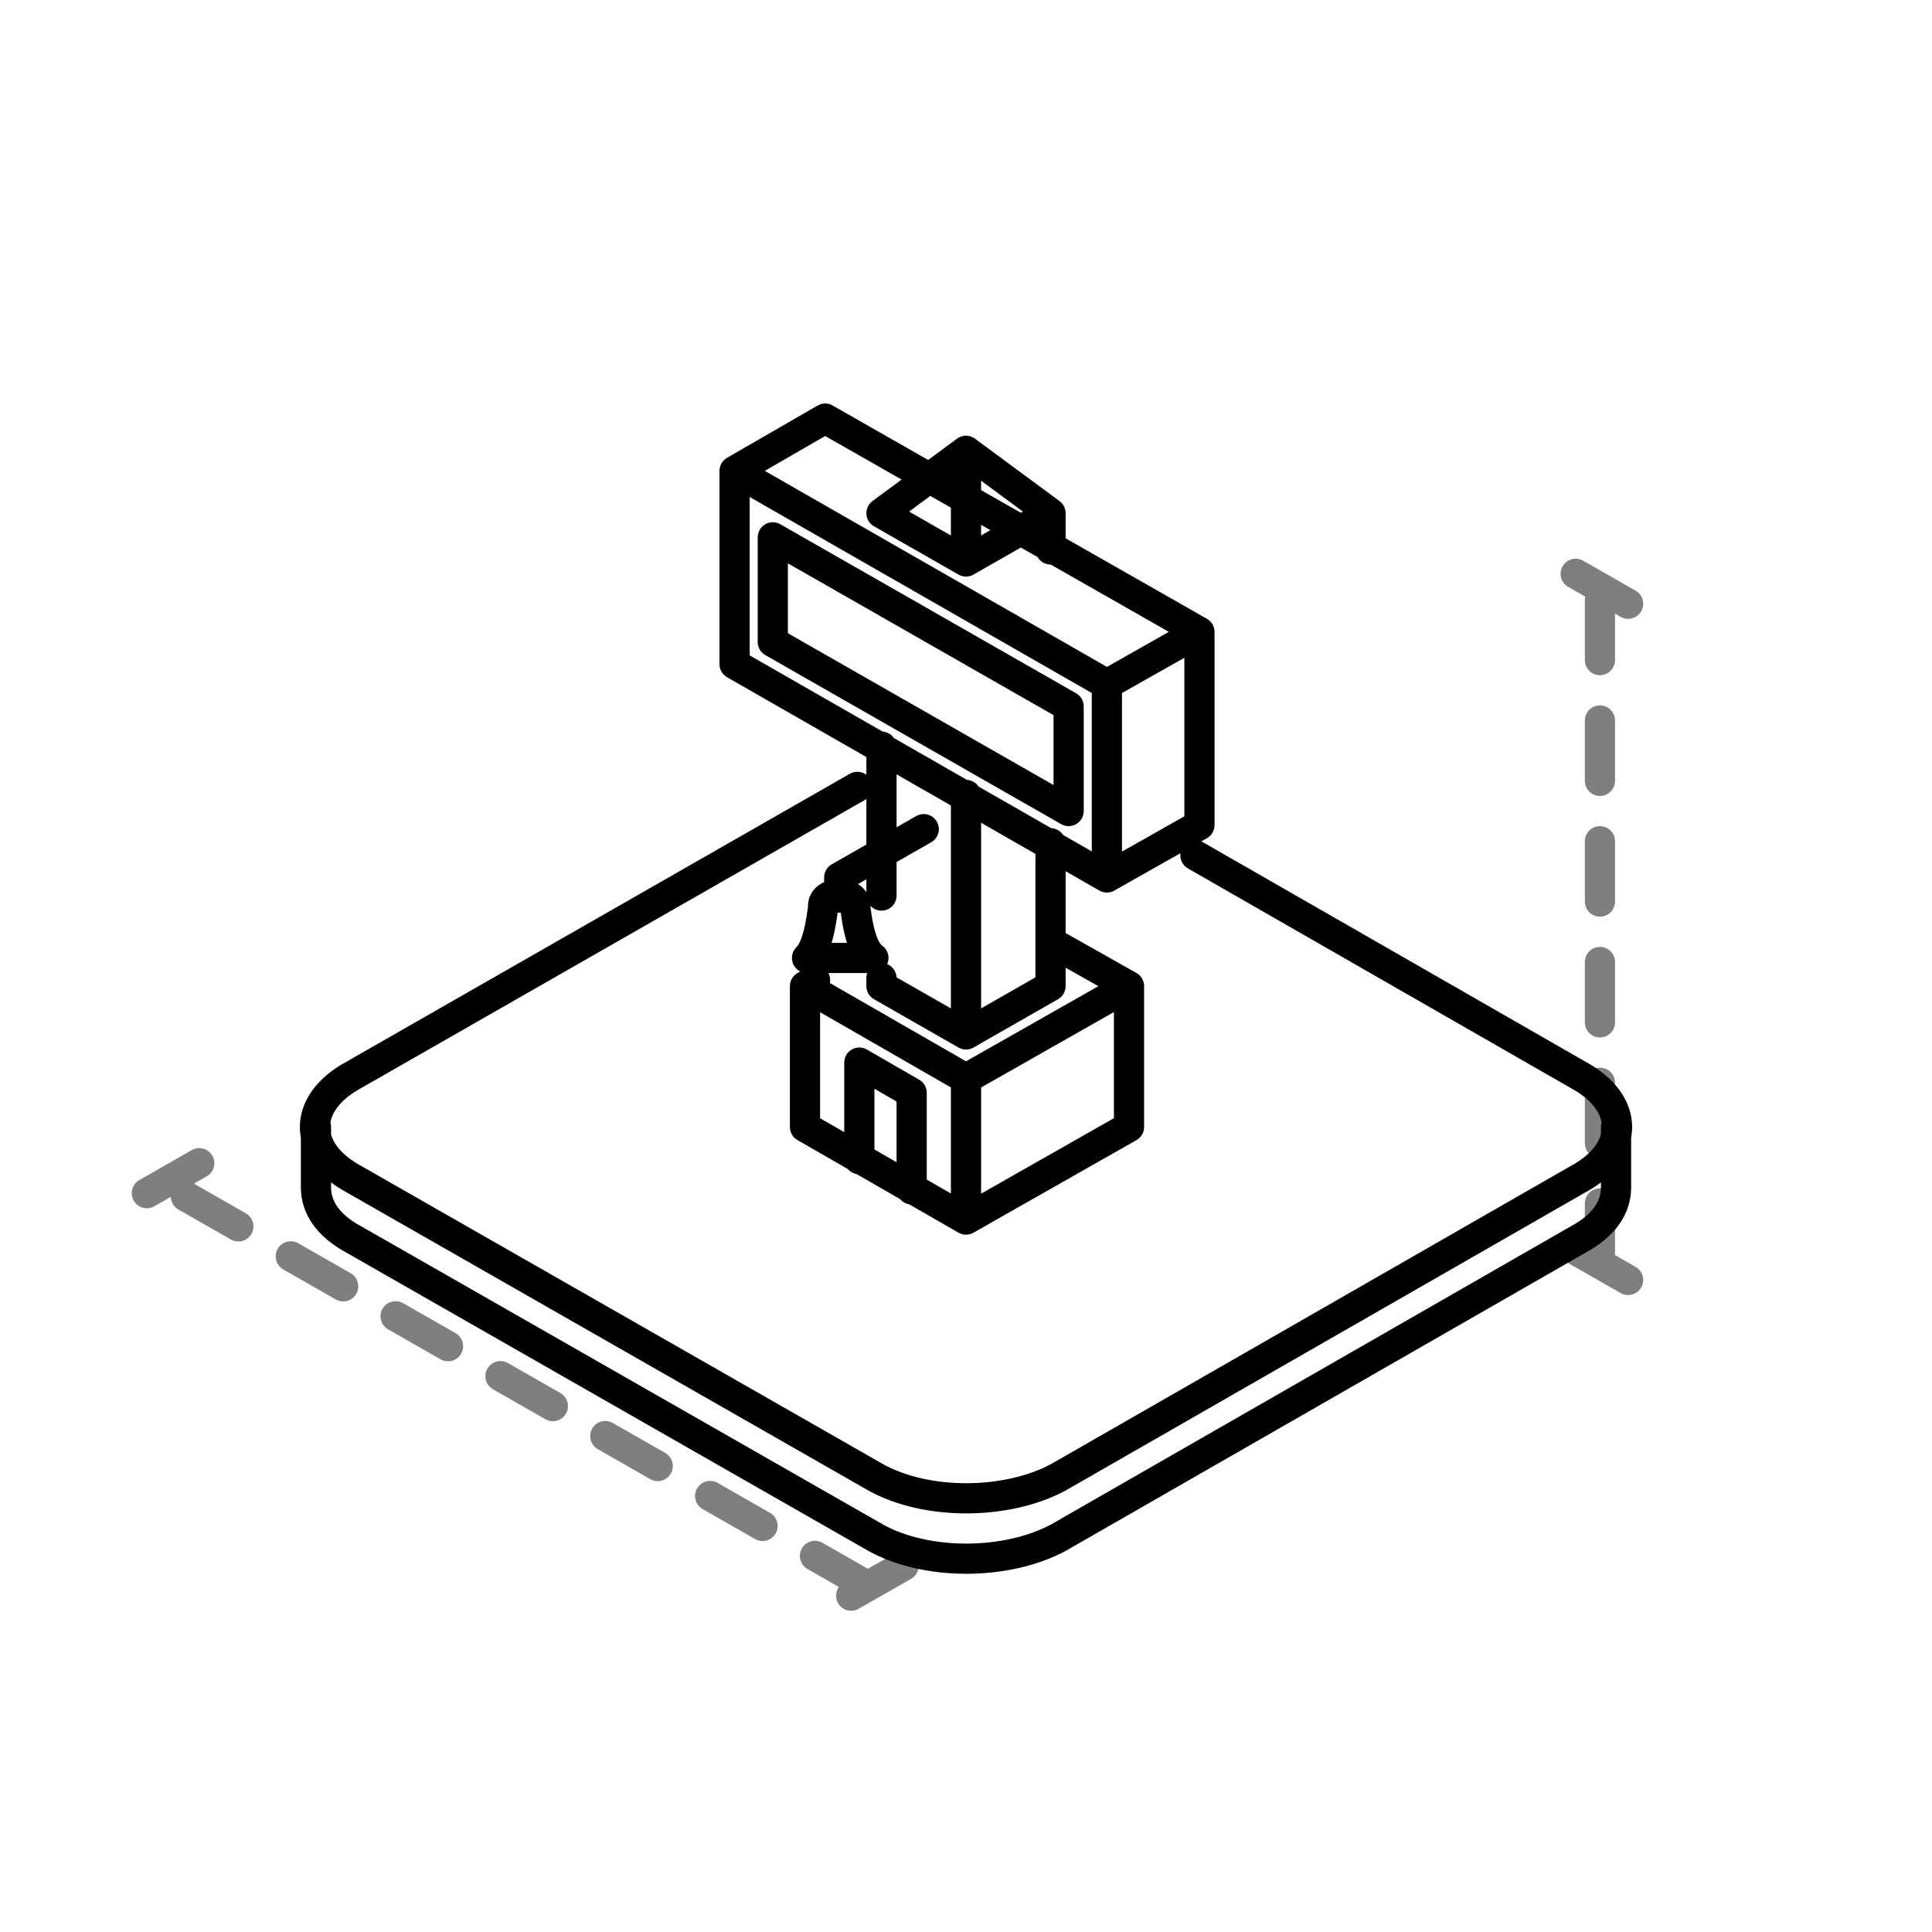
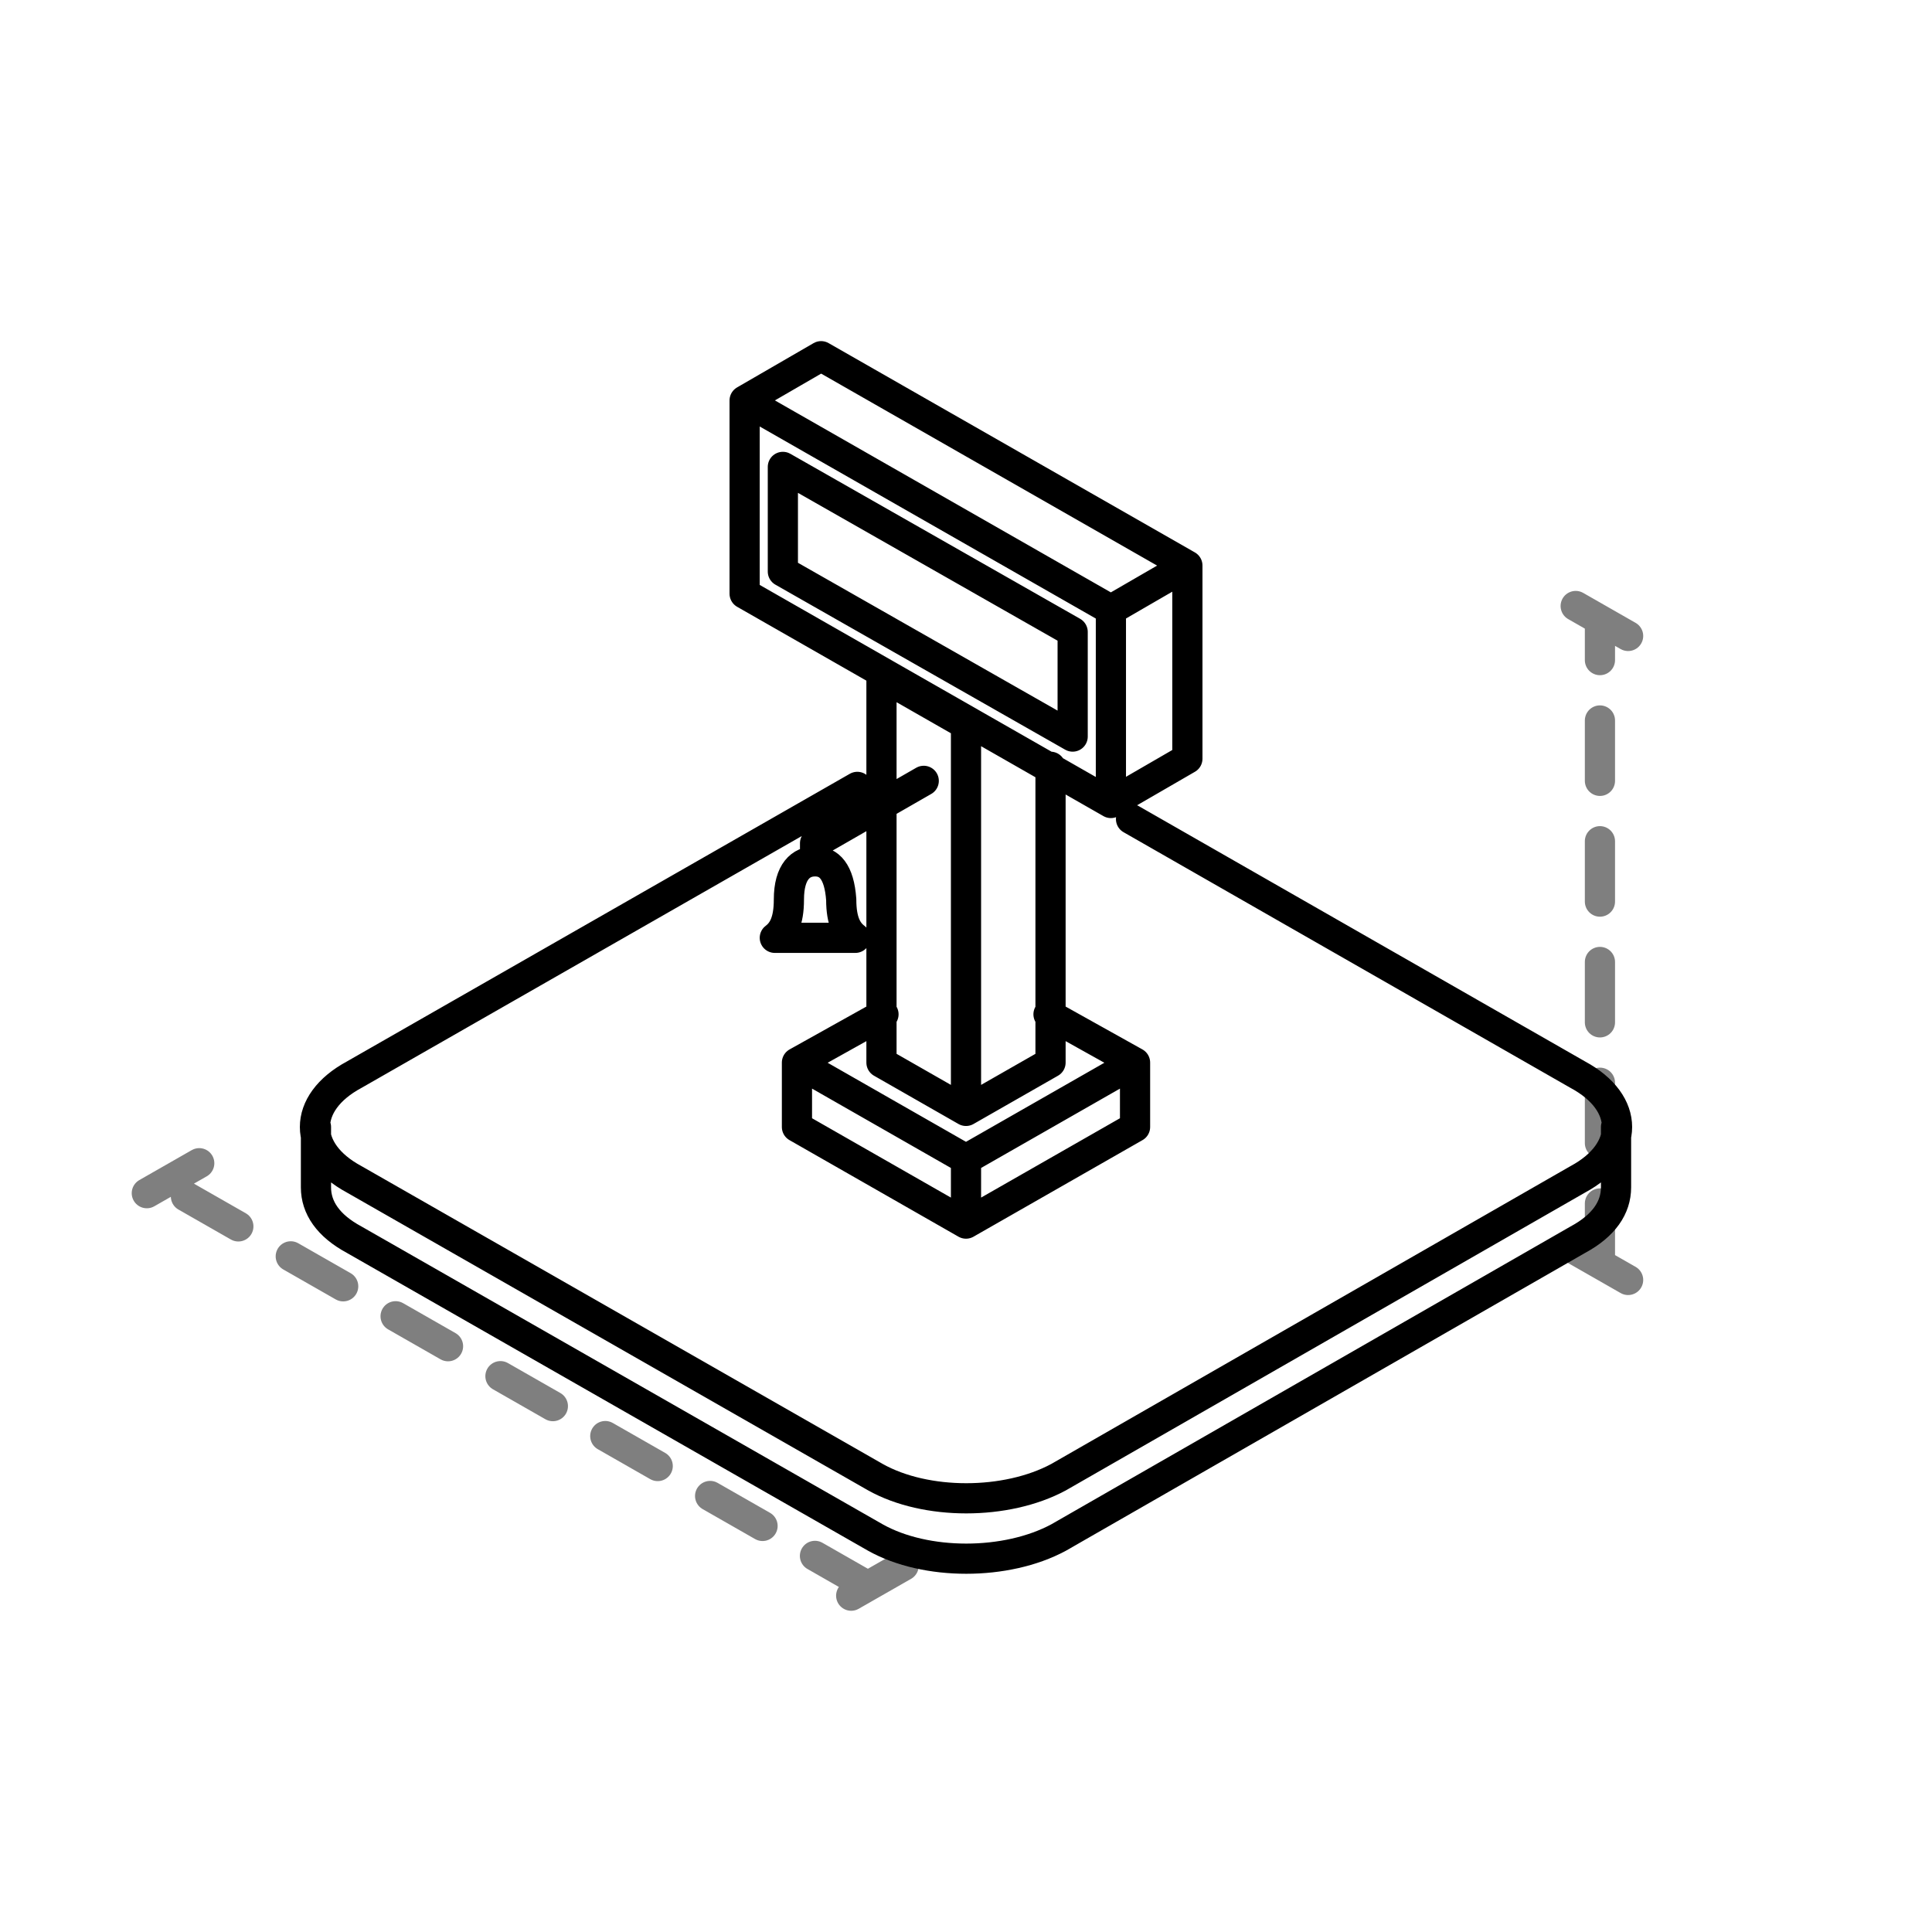
- <svg xmlns="http://www.w3.org/2000/svg" fill="none" stroke="currentColor" stroke-linecap="round" stroke-linejoin="round" stroke-width="1.5" viewBox="0 0 96 96">
-   <path d="M43.5 73.4 17.6 58.6c-2.6-1.4-2.6-3.8 0-5.2l25-14.3m16.8 3.4 19 10.9c2.6 1.4 2.6 3.8 0 5.2L52.6 73.4c-2.6 1.4-6.6 1.4-9.1 0M15.7 56v3c0 1 .6 1.9 1.9 2.6l25.9 14.8c2.5 1.4 6.5 1.4 9.1 0l25.8-14.8c1.3-.7 1.9-1.6 1.9-2.6v-3M52.2 25.5 48 27.9v-5.5zM48 27.9l-4.2-2.4 4.2-3.1m-7-1.6 18.6 10.6L55 34 36.5 23.4zM59.6 41 55 43.6V34m4.6-2.6V41M55 43.6 36.5 33v-9.6m1.9 8.5v-5.2l14.7 8.4v5.2zm7.5 9.3-4.2 2.4v1m-.8.5c-.1-.9 1.7-.9 1.6 0 .2 1.6.5 2.2.9 2.5h-3.3c.3-.3.6-.9.8-2.5m10.9-19.8.4.2-1.5.9M52.2 49 48 51.4V39.5m4.2-14v1.8m0 14.6V49M48 51.4 43.8 49v-.4m0-4.1v-7.4m8.4 9.7 3.9 2.2-8.1 4.6-8-4.6.5-.3M56.1 56 48 60.6v-7m8.1-4.6v7M48 60.6 40 56v-7m2.7 8.6v-4.8l2.6 1.5v4.8" />
-   <path stroke-dasharray="3 3" d="m43.1 78.8-35-20m36.8 19-3.5 2m-31.5-22-3.5 2m73.1 3V29.2m1.4 34.4L78.1 62m2.8-32-2.8-1.6" opacity=".5" />
+ <svg xmlns="http://www.w3.org/2000/svg" viewBox="0 0 96 96" fill="none" stroke="currentColor" stroke-width="1.5" stroke-linecap="round" stroke-linejoin="round">
+   <path d="M43.5 73.4 17.6 58.6c-2.6-1.4-2.6-3.8 0-5.2l25-14.3m13.6 1.6 22.2 12.7c2.6 1.4 2.6 3.8 0 5.2L52.6 73.4c-2.6 1.4-6.6 1.4-9.1 0M15.7 56v3c0 1 .6 1.9 1.9 2.6l25.9 14.8c2.5 1.4 6.5 1.4 9.1 0l25.8-14.8c1.3-.7 1.9-1.6 1.9-2.6v-3M40.8 17.7 59 28.1l-3.8 2.2L37 19.9zm18.2 20-3.8 2.2v-9.6m3.8-2.2v9.6m-3.8 2.2L37 29.5v-9.6m1.9 8.5v-5.2l14.4 8.2v5.2zm7 10.4-5.4 3.1v.9m-2 3.8c.4-.3.7-.8.7-1.9 0-1.4.6-1.9 1.3-1.9s1.2.5 1.3 1.9c0 1.1.3 1.6.7 1.9zM48 36l-4.2-2.4m8.4 19.2L48 55.2V36m4.2 2.1v14.7M48 55.2l-4.2-2.4V33.6m8.3 16.8 4.3 2.4-8.4 4.8-8.4-4.8 4.3-2.4M56.4 56 48 60.8v-3.2m8.4-4.8V56M48 60.8 39.6 56v-3.2" />
+   <path class="bp-dim" d="m43.1 78.8-35-20m36.8 19-3.5 2m-31.5-22-3.5 2m73.1 3v-32m1.4 32.8L78.1 62m2.8-30.4L78.1 30" stroke-dasharray="3 3" opacity=".5" />
</svg>
